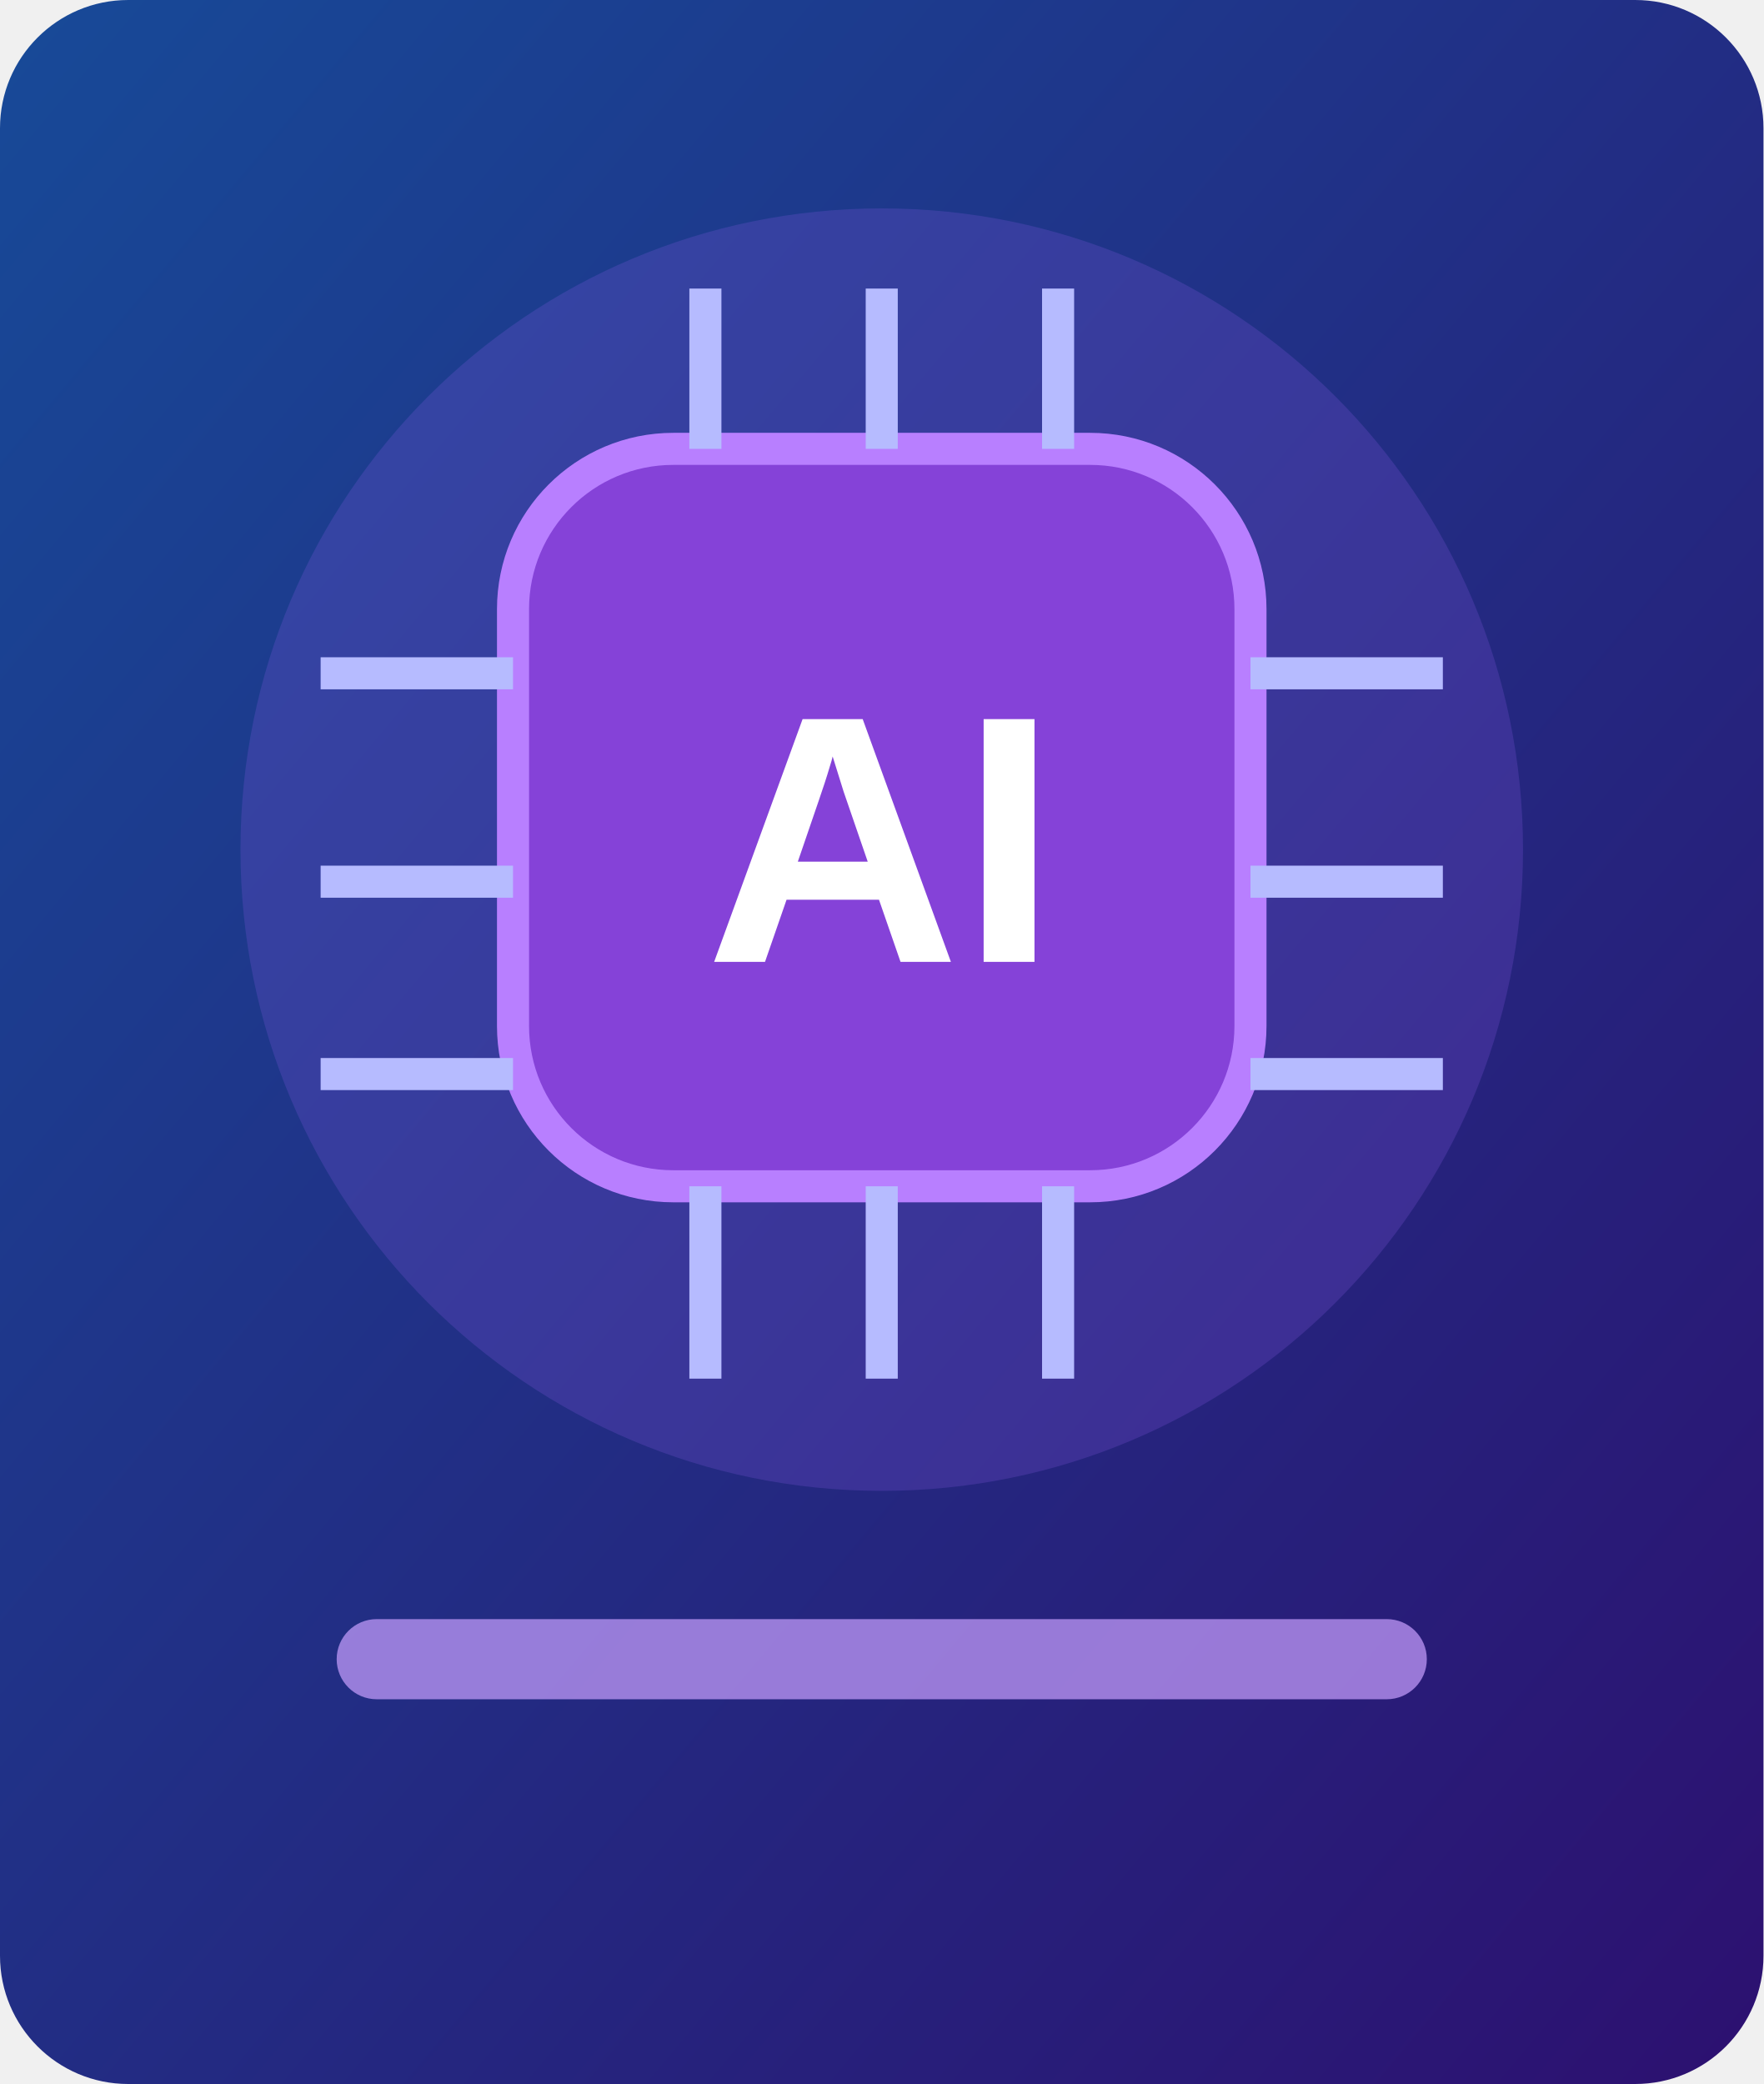
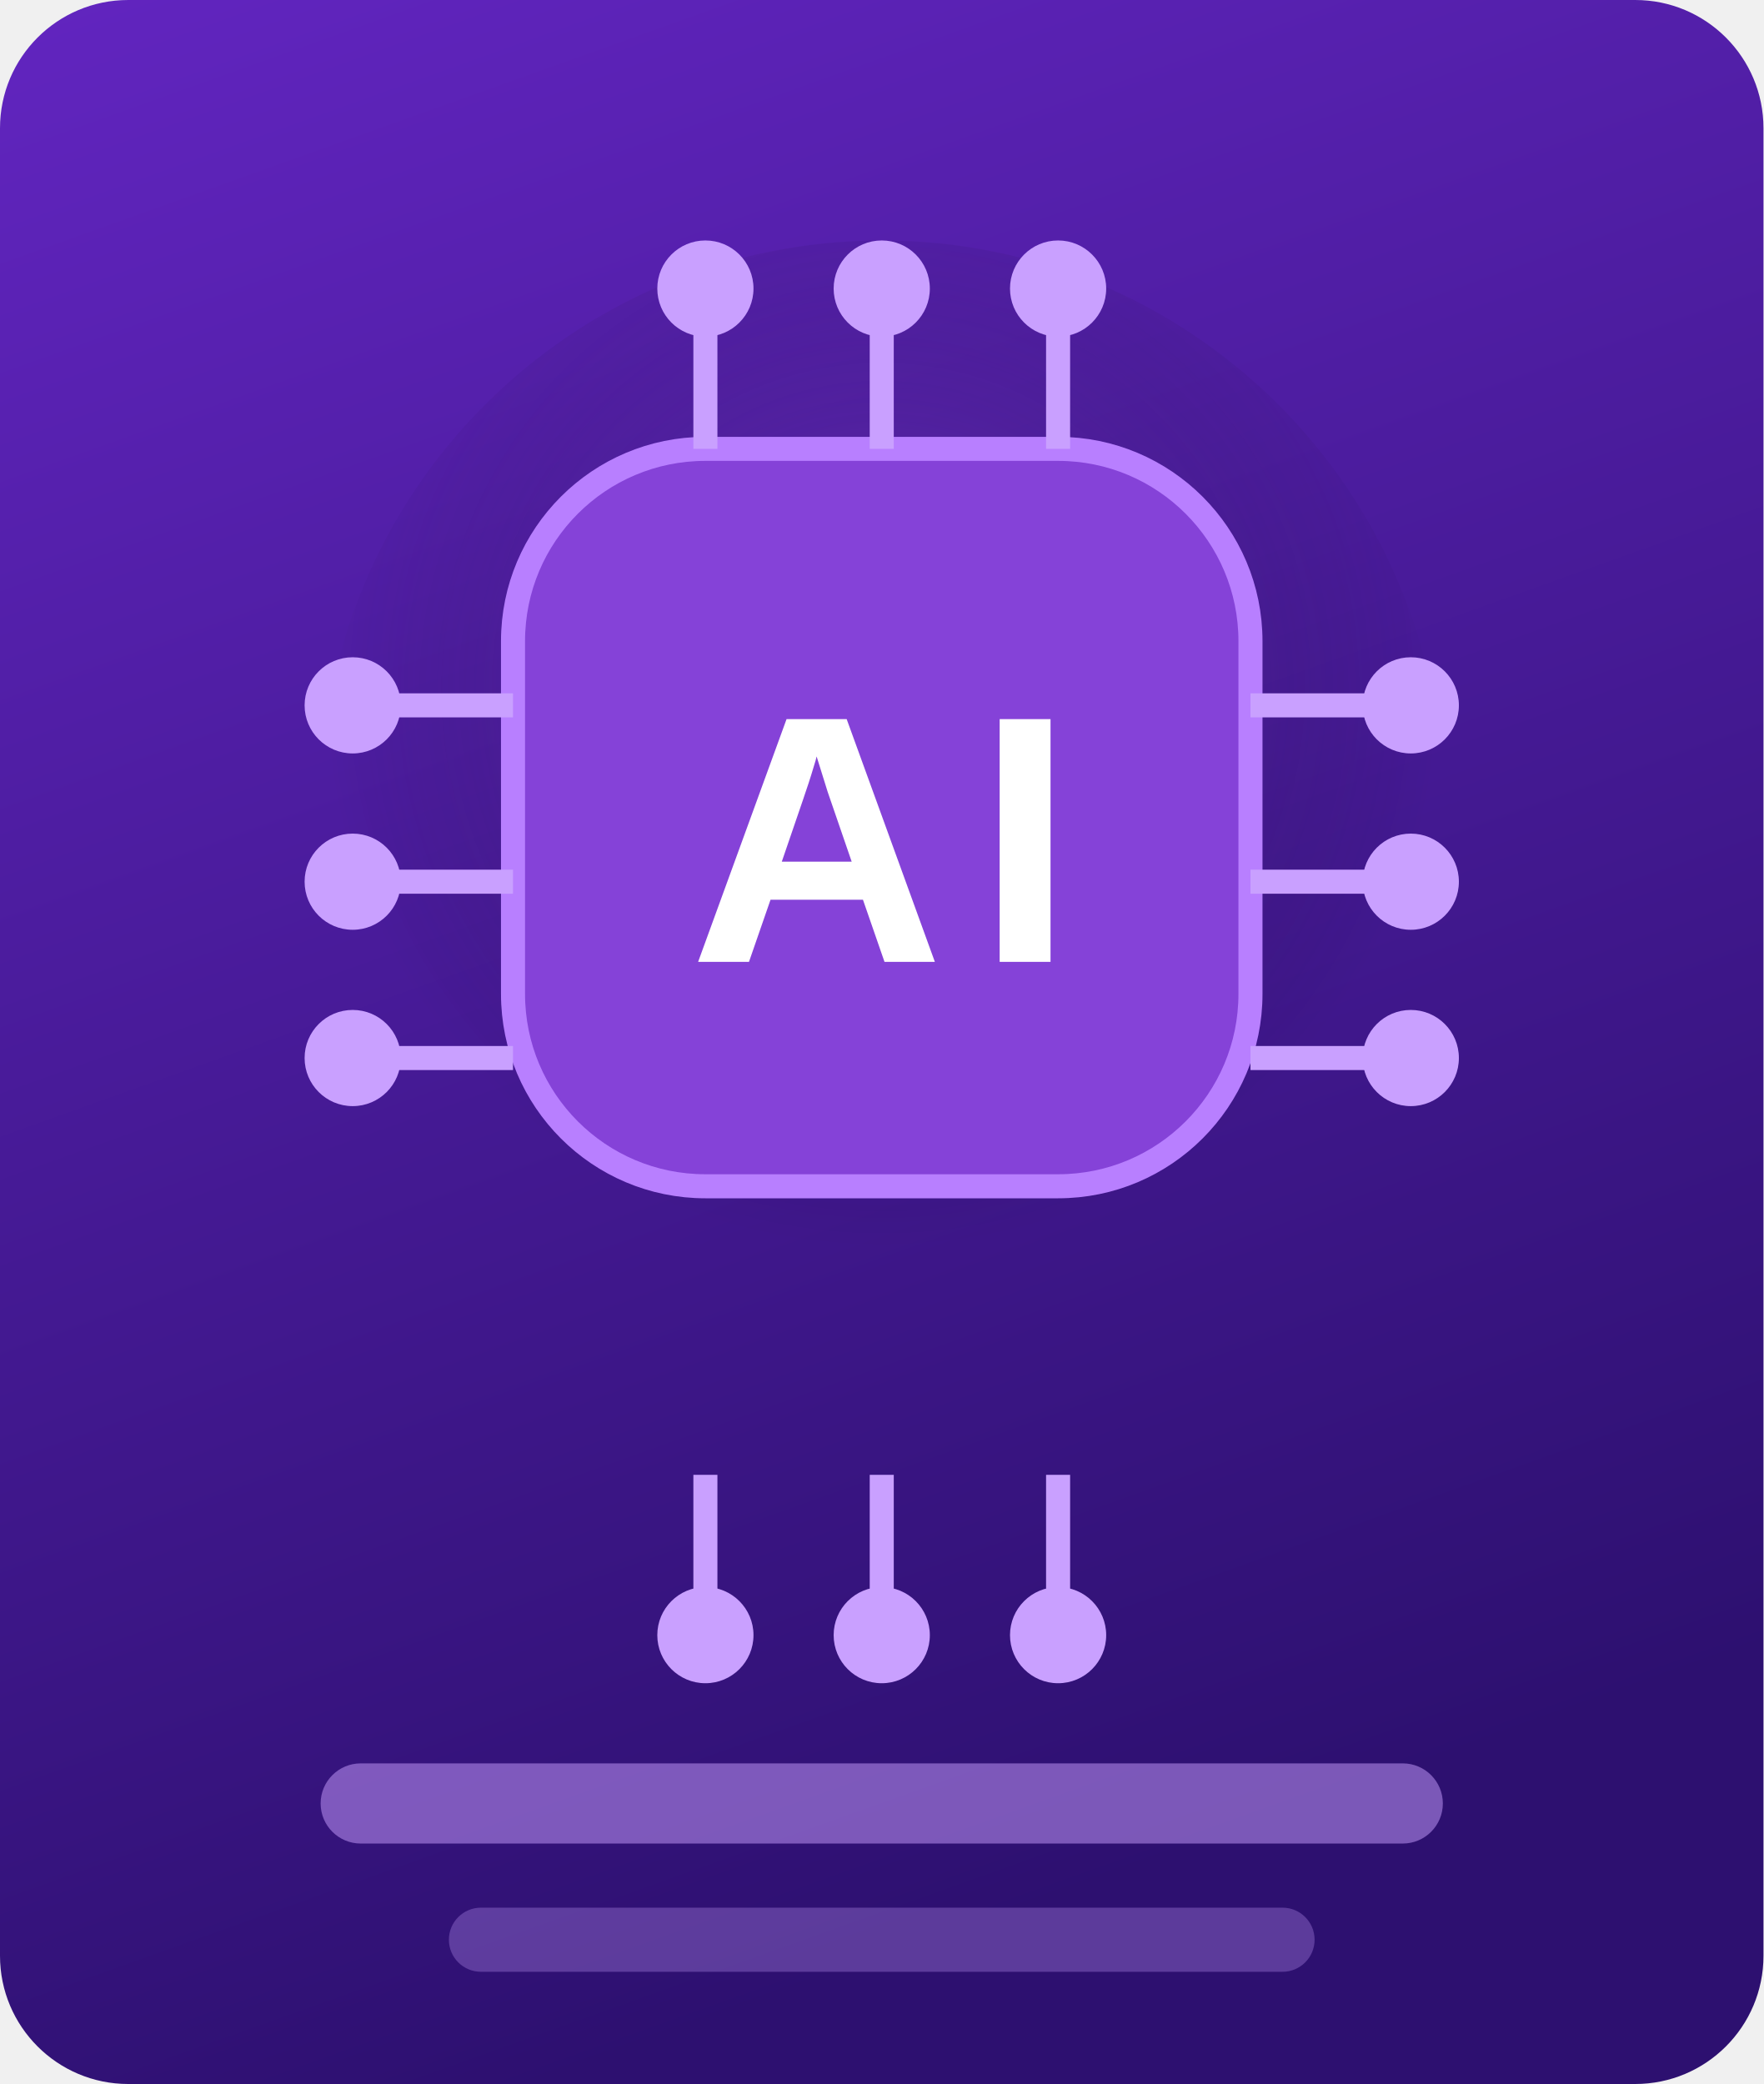
<svg xmlns="http://www.w3.org/2000/svg" viewBox="0 0 110 130">
  <defs>
-     <linearGradient id="b" x2="1" y2="1">
-       <stop stop-color="#174a98" />
+     <linearGradient id="bg2" x2="0.3" y2="1">
+       <stop stop-color="#6225c0" />
      <stop offset="1" stop-color="#2d1070" />
    </linearGradient>
+     <radialGradient id="glow" cx="0.5" cy="0.4" r="0.5">
+       <stop stop-color="#9b4fff" offset="0" />
+       <stop stop-color="transparent" offset="1" />
+     </radialGradient>
  </defs>
-   <rect width="110" height="130" rx="8" fill="url(#b)" />
-   <circle cx="55" cy="53" r="40" fill="#8c5be9" opacity=".22" />
-   <rect x="32" y="28" width="46" height="46" rx="10" fill="#8542d8" stroke="#b87fff" stroke-width="2" />
-   <g stroke="#b6bbff" stroke-width="2">
-     <path d="M20 42h12M20 55h12M20 67h12M78 42h12M78 55h12M78 67h12M44 18v10M55 18v10M66 18v10M44 74v12M55 74v12M66 74v12" />
+   <rect width="110" height="130" rx="8" fill="url(#bg2)" />
+   <ellipse cx="55" cy="50" rx="35" ry="35" fill="url(#glow)" opacity="0.4" />
+   <rect x="32" y="28" width="46" height="46" rx="12" fill="#8542d8" stroke="#b87fff" stroke-width="1.5" />
+   <g stroke="#c9a0ff" stroke-width="1.5" fill="none">
+     <path d="M22 44h10M22 55h10M22 66h10" />
+     <path d="M78 44h10M78 55h10M78 66h10" />
+     <path d="M44 18v10M55 18v10M66 18v10" />
+     <path d="M44 92v10M55 92v10M66 92v10" />
  </g>
-   <text x="55" y="60" fill="white" font-size="22" font-weight="bold" font-family="Arial" text-anchor="middle">AI</text>
-   <rect x="21" y="101" width="68" height="5" rx="2.5" fill="#c9a0ff" opacity=".7" />
+   <g fill="#c9a0ff">
+     <circle cx="22" cy="44" r="3" />
+     <circle cx="22" cy="55" r="3" />
+     <circle cx="22" cy="66" r="3" />
+     <circle cx="88" cy="44" r="3" />
+     <circle cx="88" cy="55" r="3" />
+     <circle cx="88" cy="66" r="3" />
+     <circle cx="44" cy="18" r="3" />
+     <circle cx="55" cy="18" r="3" />
+     <circle cx="66" cy="18" r="3" />
+     <circle cx="44" cy="102" r="3" />
+     <circle cx="55" cy="102" r="3" />
+     <circle cx="66" cy="102" r="3" />
+   </g>
+   <text x="55" y="60" font-family="Arial" font-weight="800" font-size="22" fill="white" text-anchor="middle" letter-spacing="2">AI</text>
+   <rect x="20" y="110" width="70" height="5" rx="2.5" fill="#c9a0ff" opacity="0.5" />
+   <rect x="28" y="119" width="54" height="4" rx="2" fill="#c9a0ff" opacity="0.3" />
</svg>
